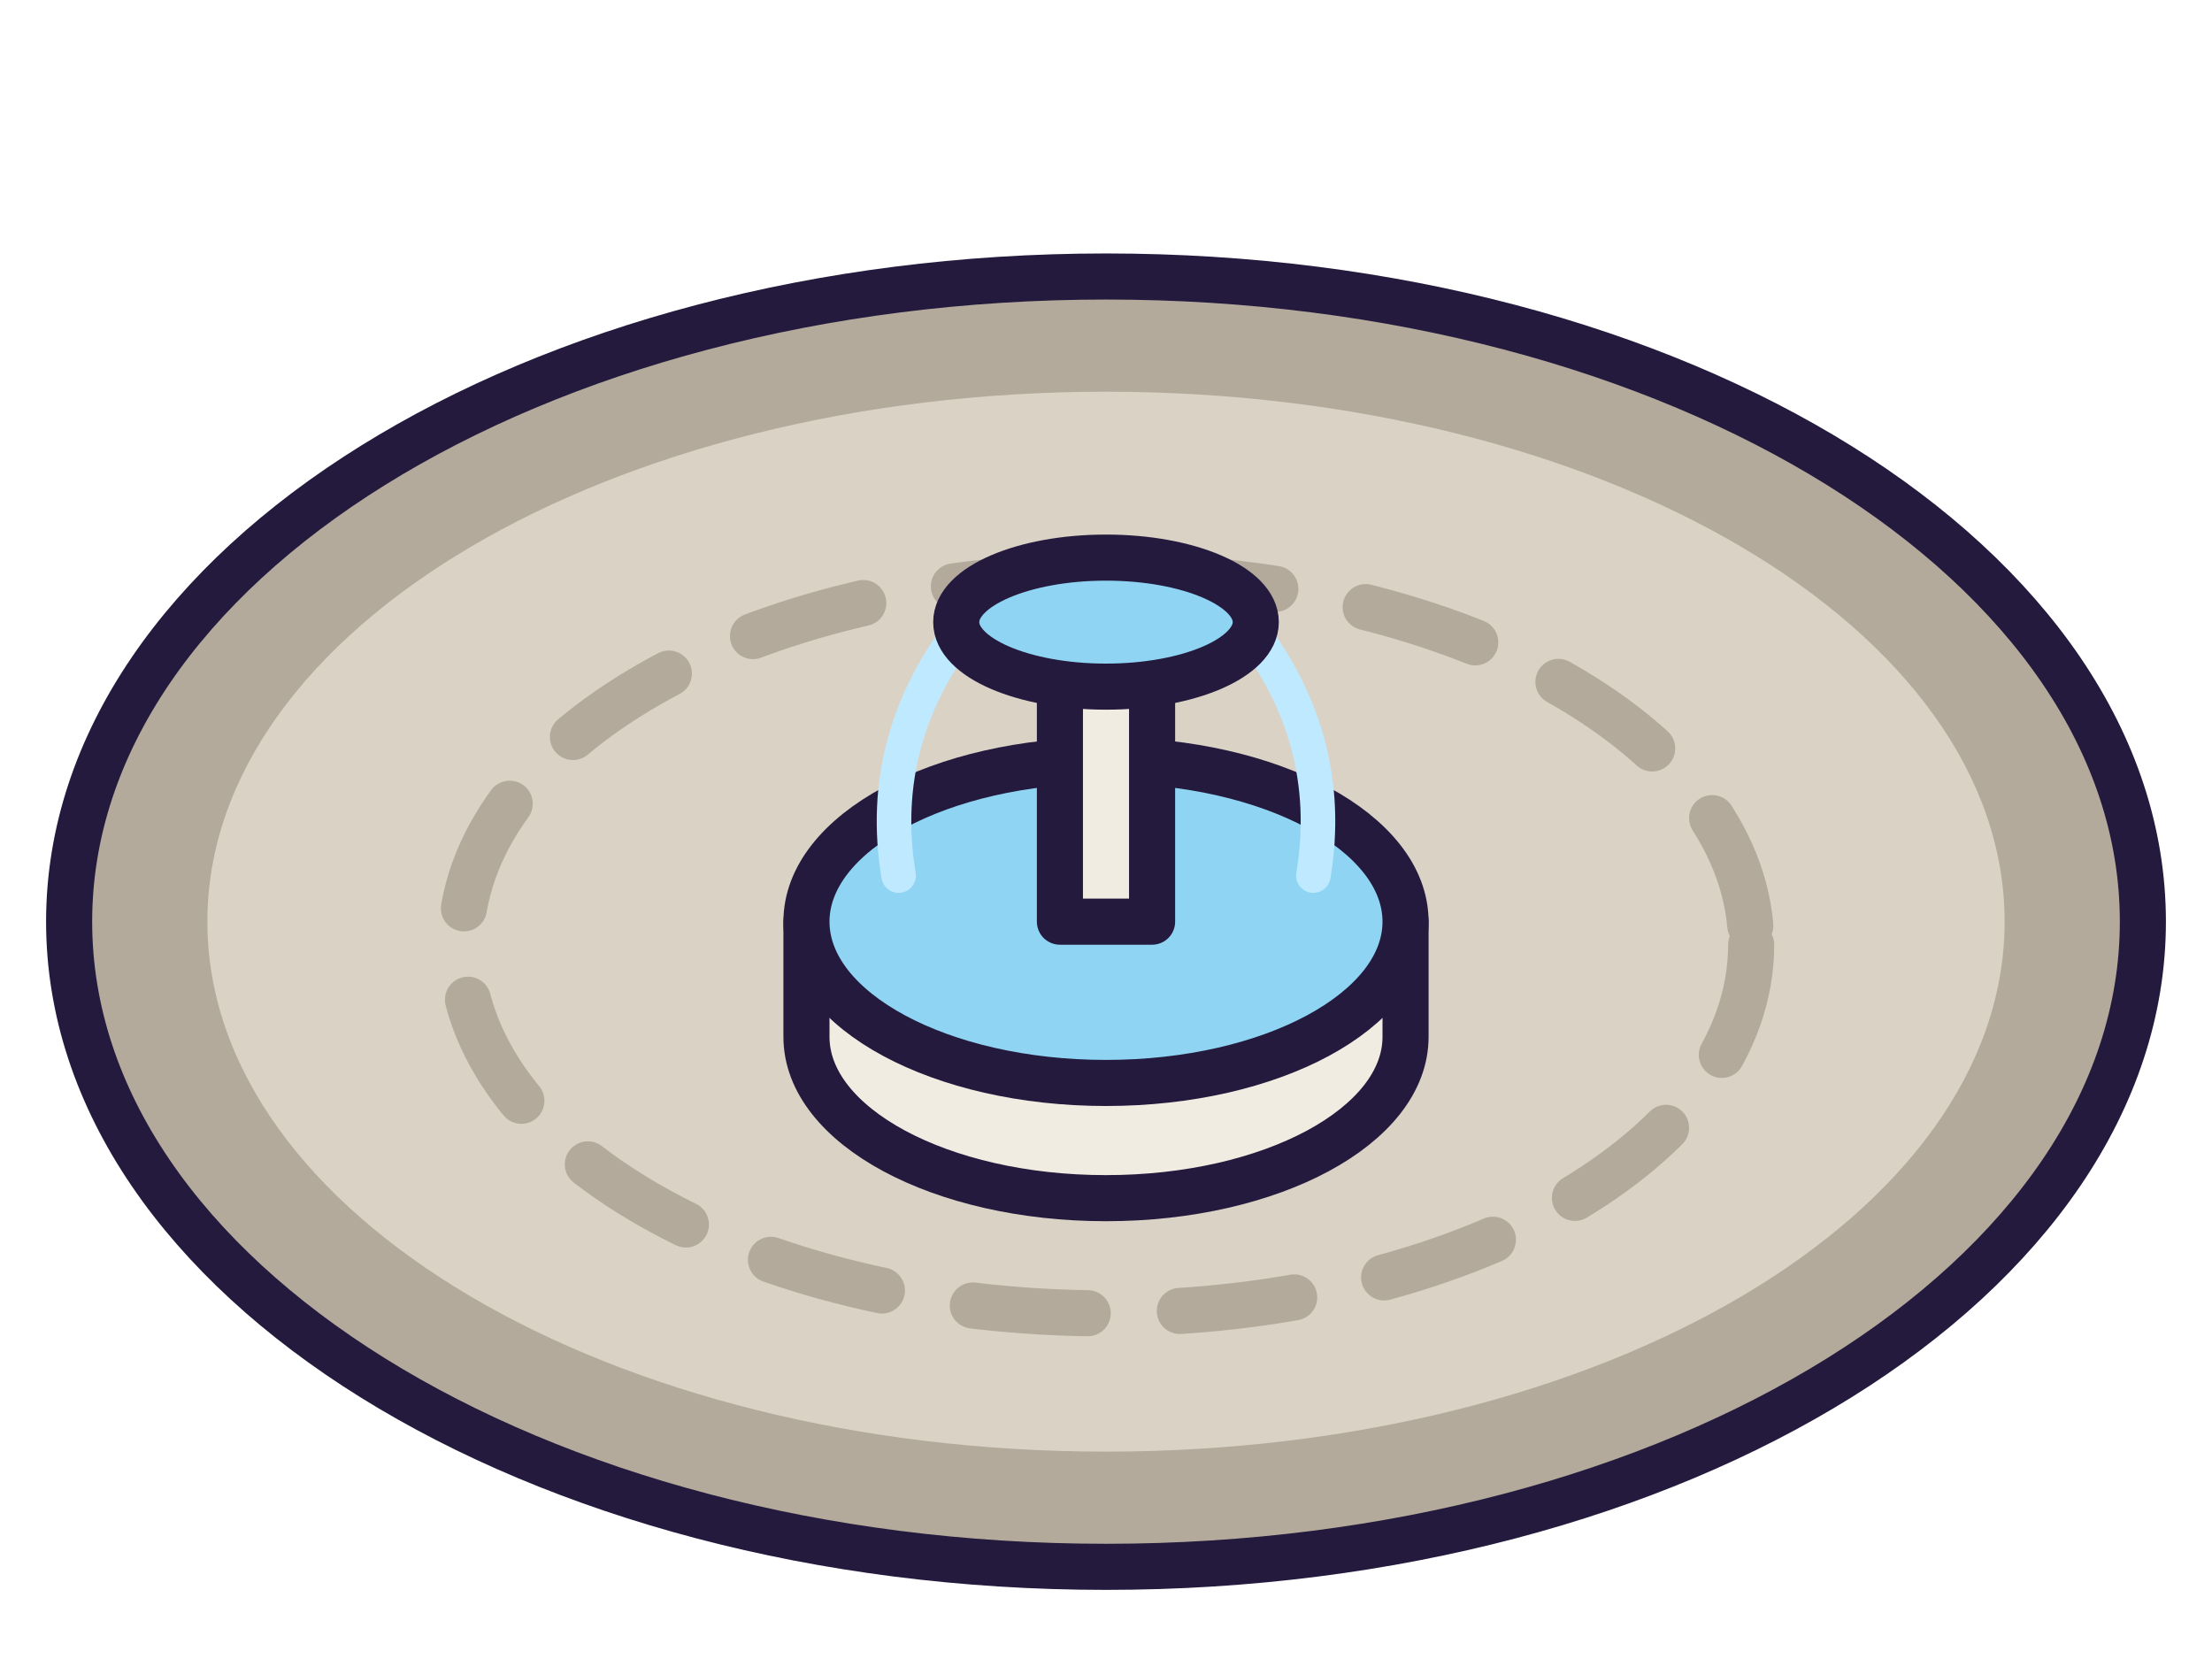
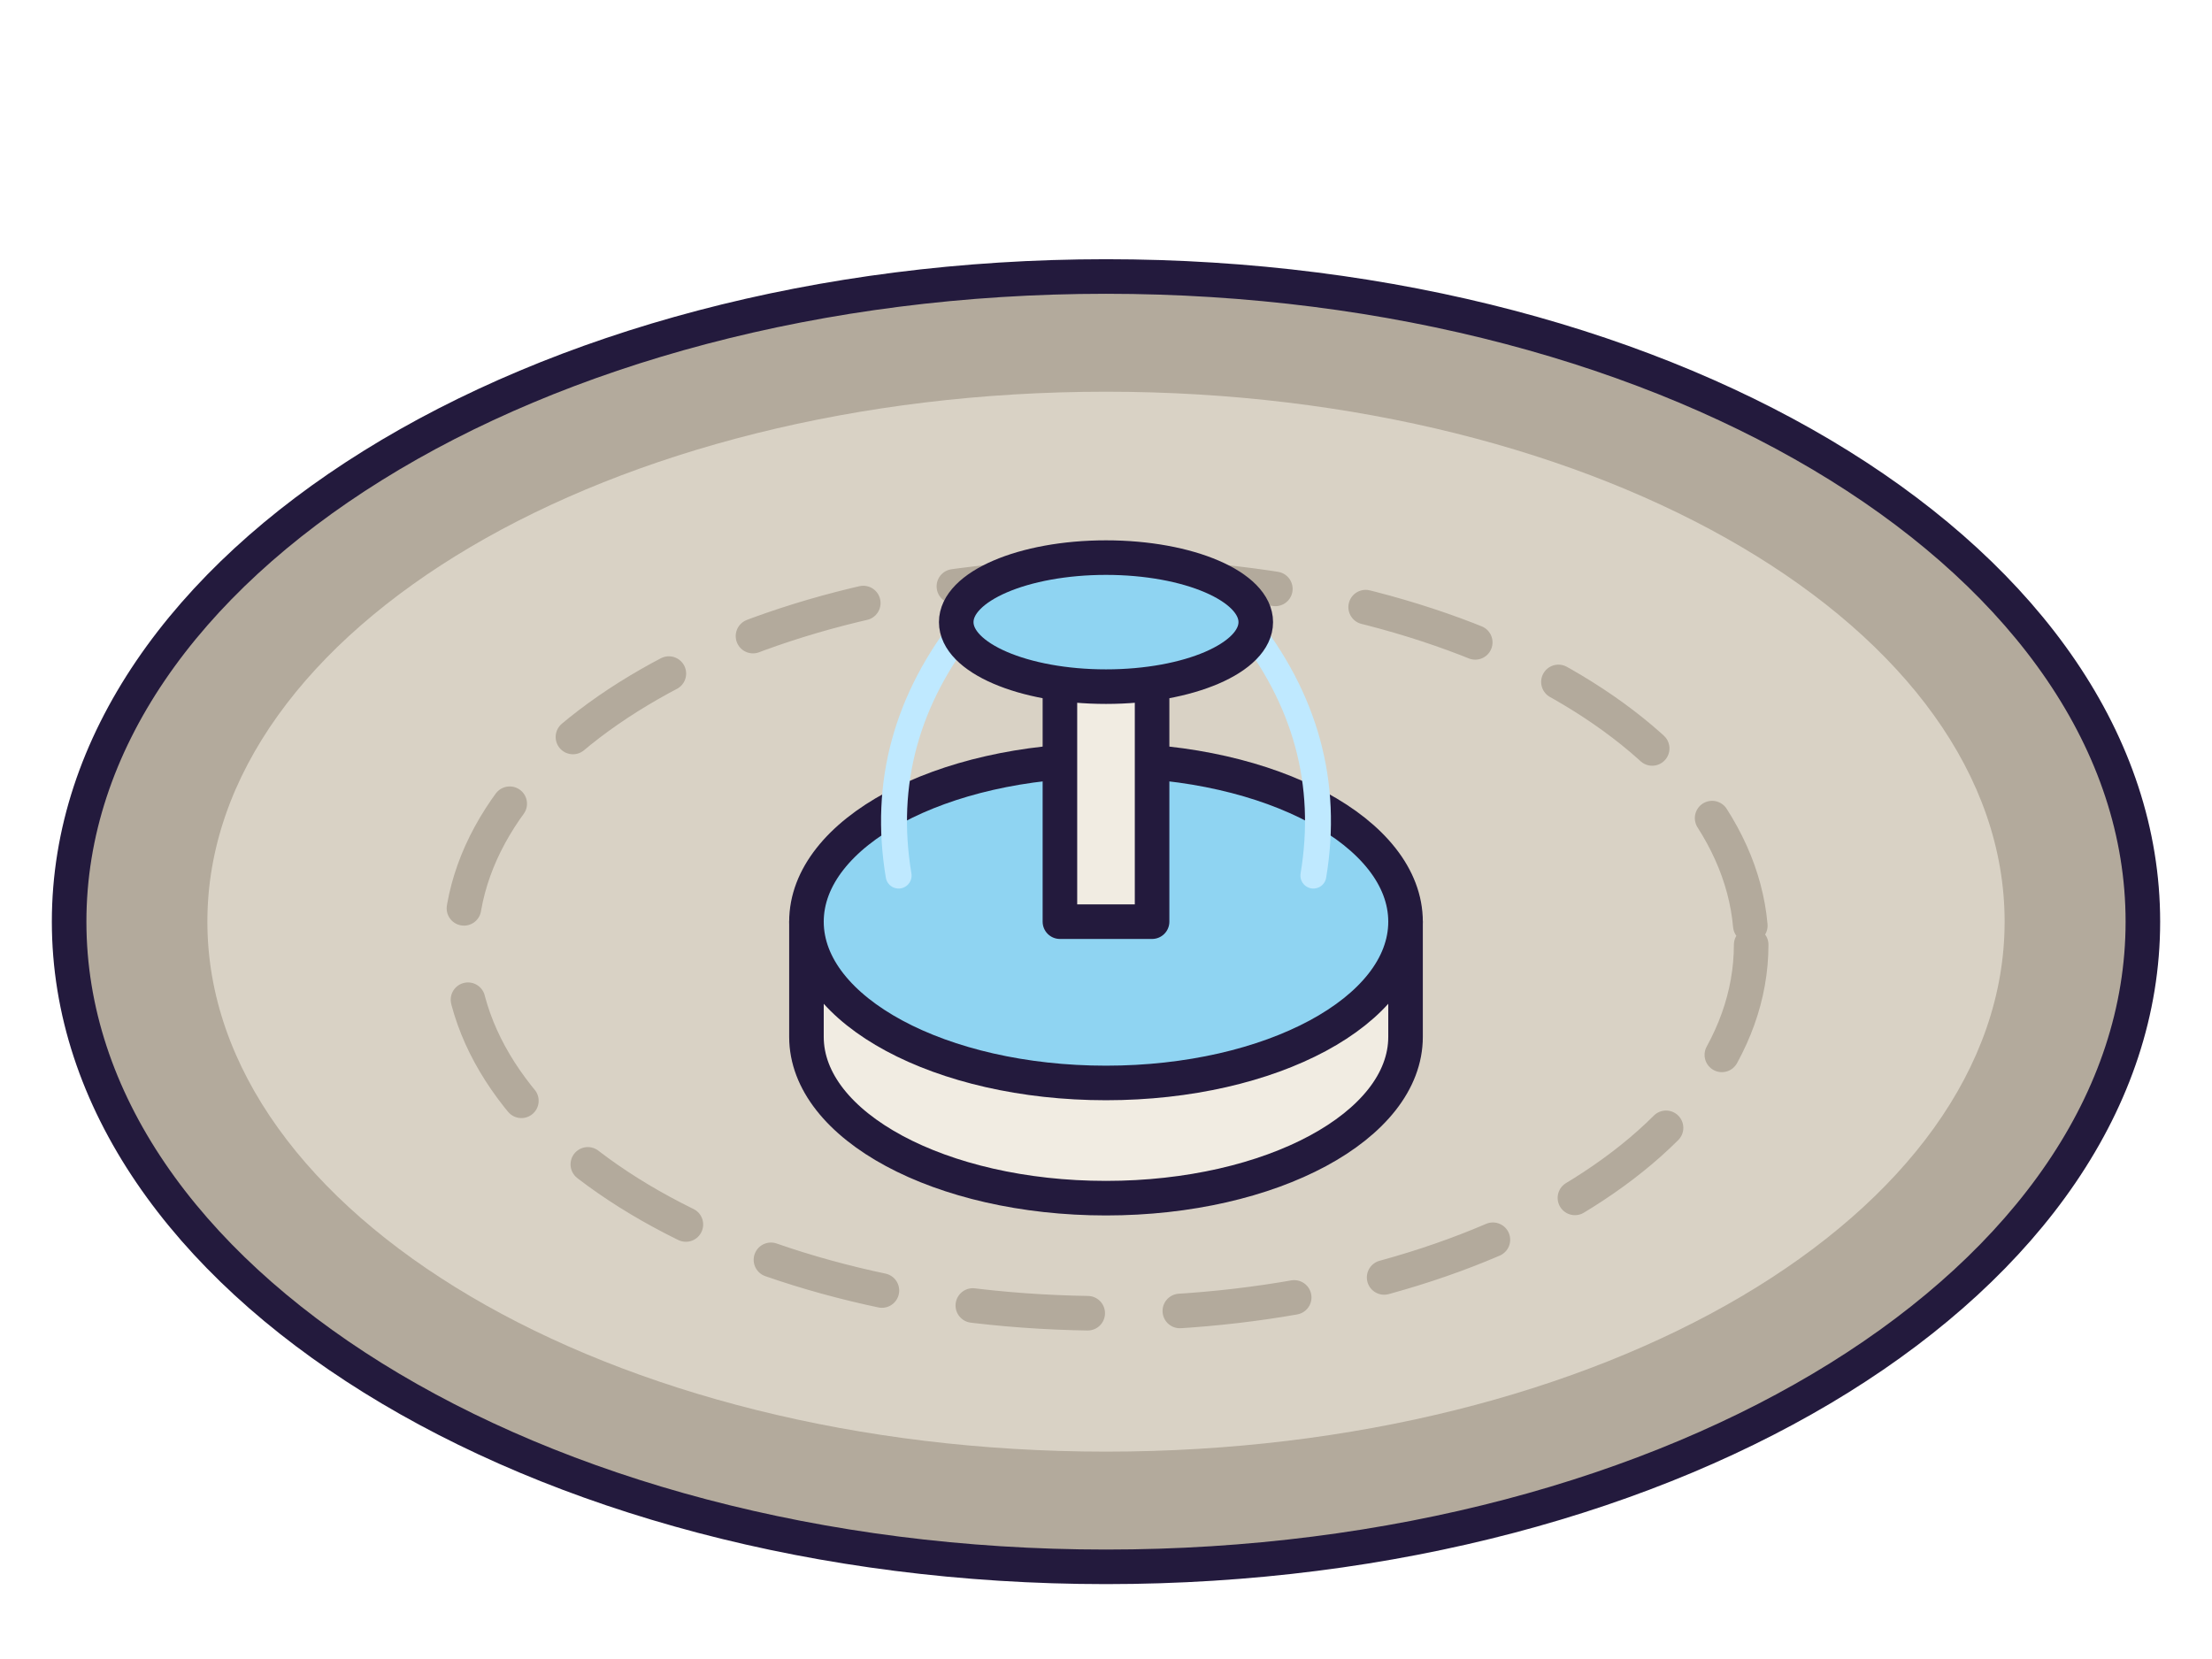
<svg xmlns="http://www.w3.org/2000/svg" viewBox="0 0 96 72" width="96" height="72">
-   <g stroke="#231a3d" stroke-width="2" stroke-linejoin="round" stroke-linecap="round">
+   <style>
+     * {
+       vector-effect: non-scaling-stroke;
+     }
+   </style>
+   <g stroke="#231a3d" stroke-width="1.5" stroke-linejoin="round" stroke-linecap="round">
    <ellipse cx="48" cy="40" rx="45" ry="28" fill="#b3aa9c" />
    <ellipse cx="48" cy="40" rx="39" ry="23" fill="#d9d2c5" stroke="none" />
    <ellipse cx="48" cy="41" rx="28" ry="16" fill="none" stroke="#b3aa9c" stroke-dasharray="5 4" />
    <path d="M35 40v5a13 7 0 0 0 26 0v-5z" fill="#f1ece2" />
    <ellipse cx="48" cy="40" rx="13" ry="7" fill="#8fd4f2" />
    <rect x="46" y="27" width="4" height="13" fill="#f1ece2" />
-     <path d="M42 27q-4 5-3 11M54 27q4 5 3 11" fill="none" stroke="#bfe9ff" stroke-width="1.500" />
+     <path d="M42 27q-4 5-3 11M54 27q4 5 3 11" fill="none" stroke="#bfe9ff" stroke-width="1.125" />
    <ellipse cx="48" cy="27" rx="6.500" ry="2.800" fill="#8fd4f2" />
  </g>
</svg>
